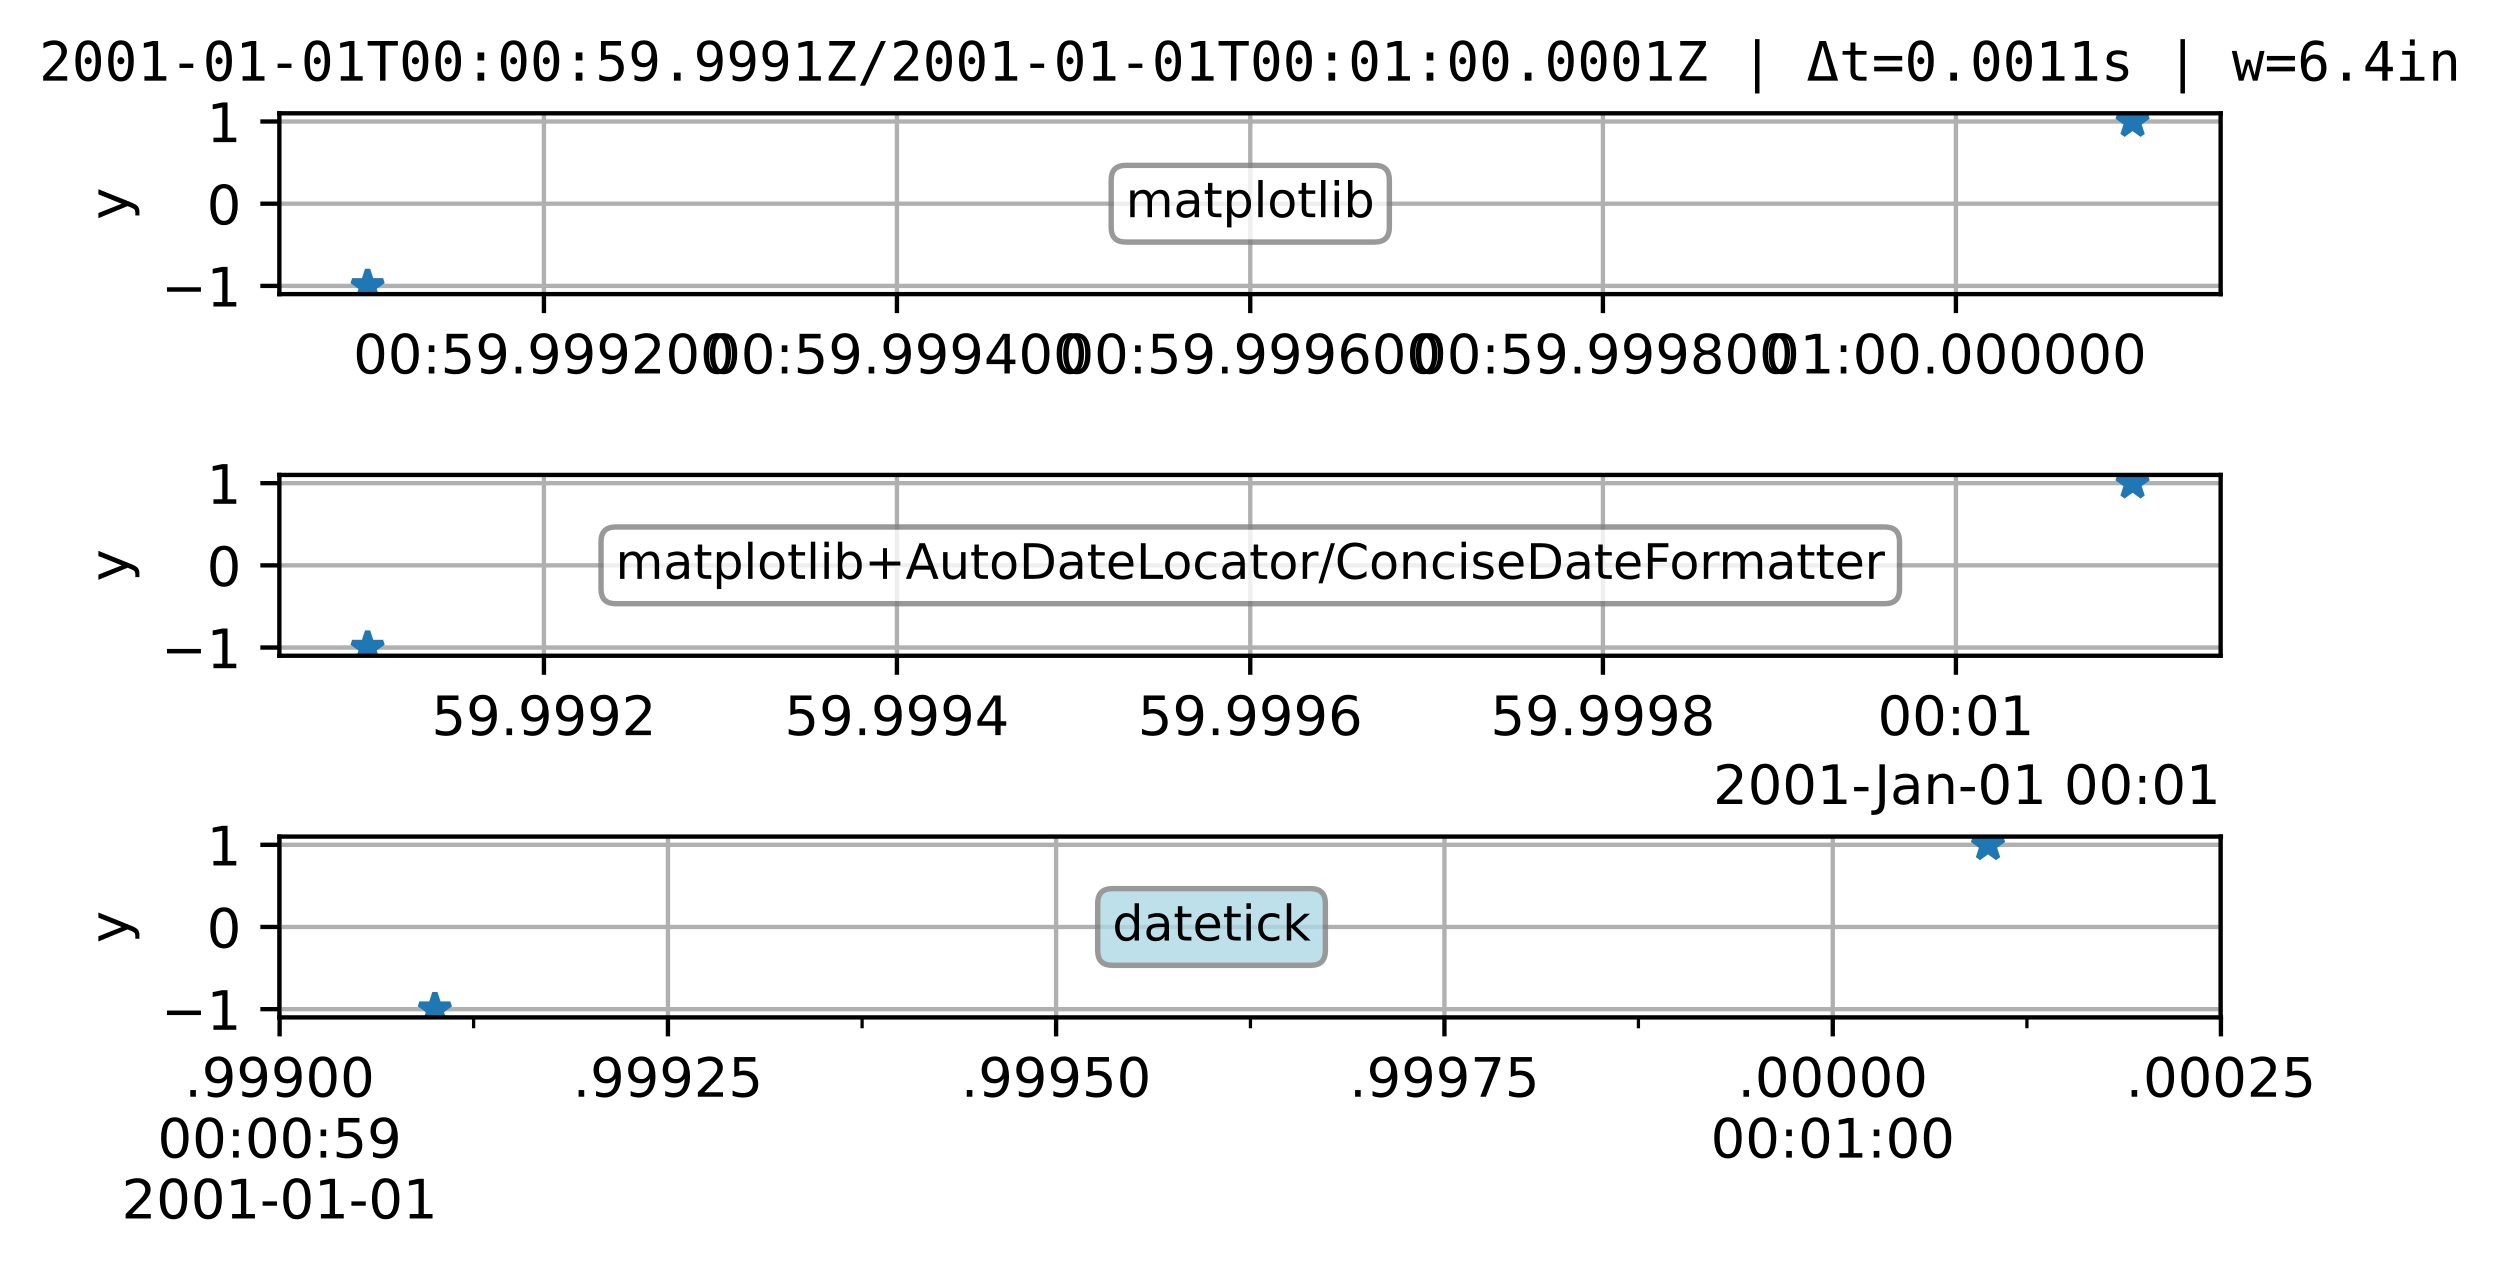
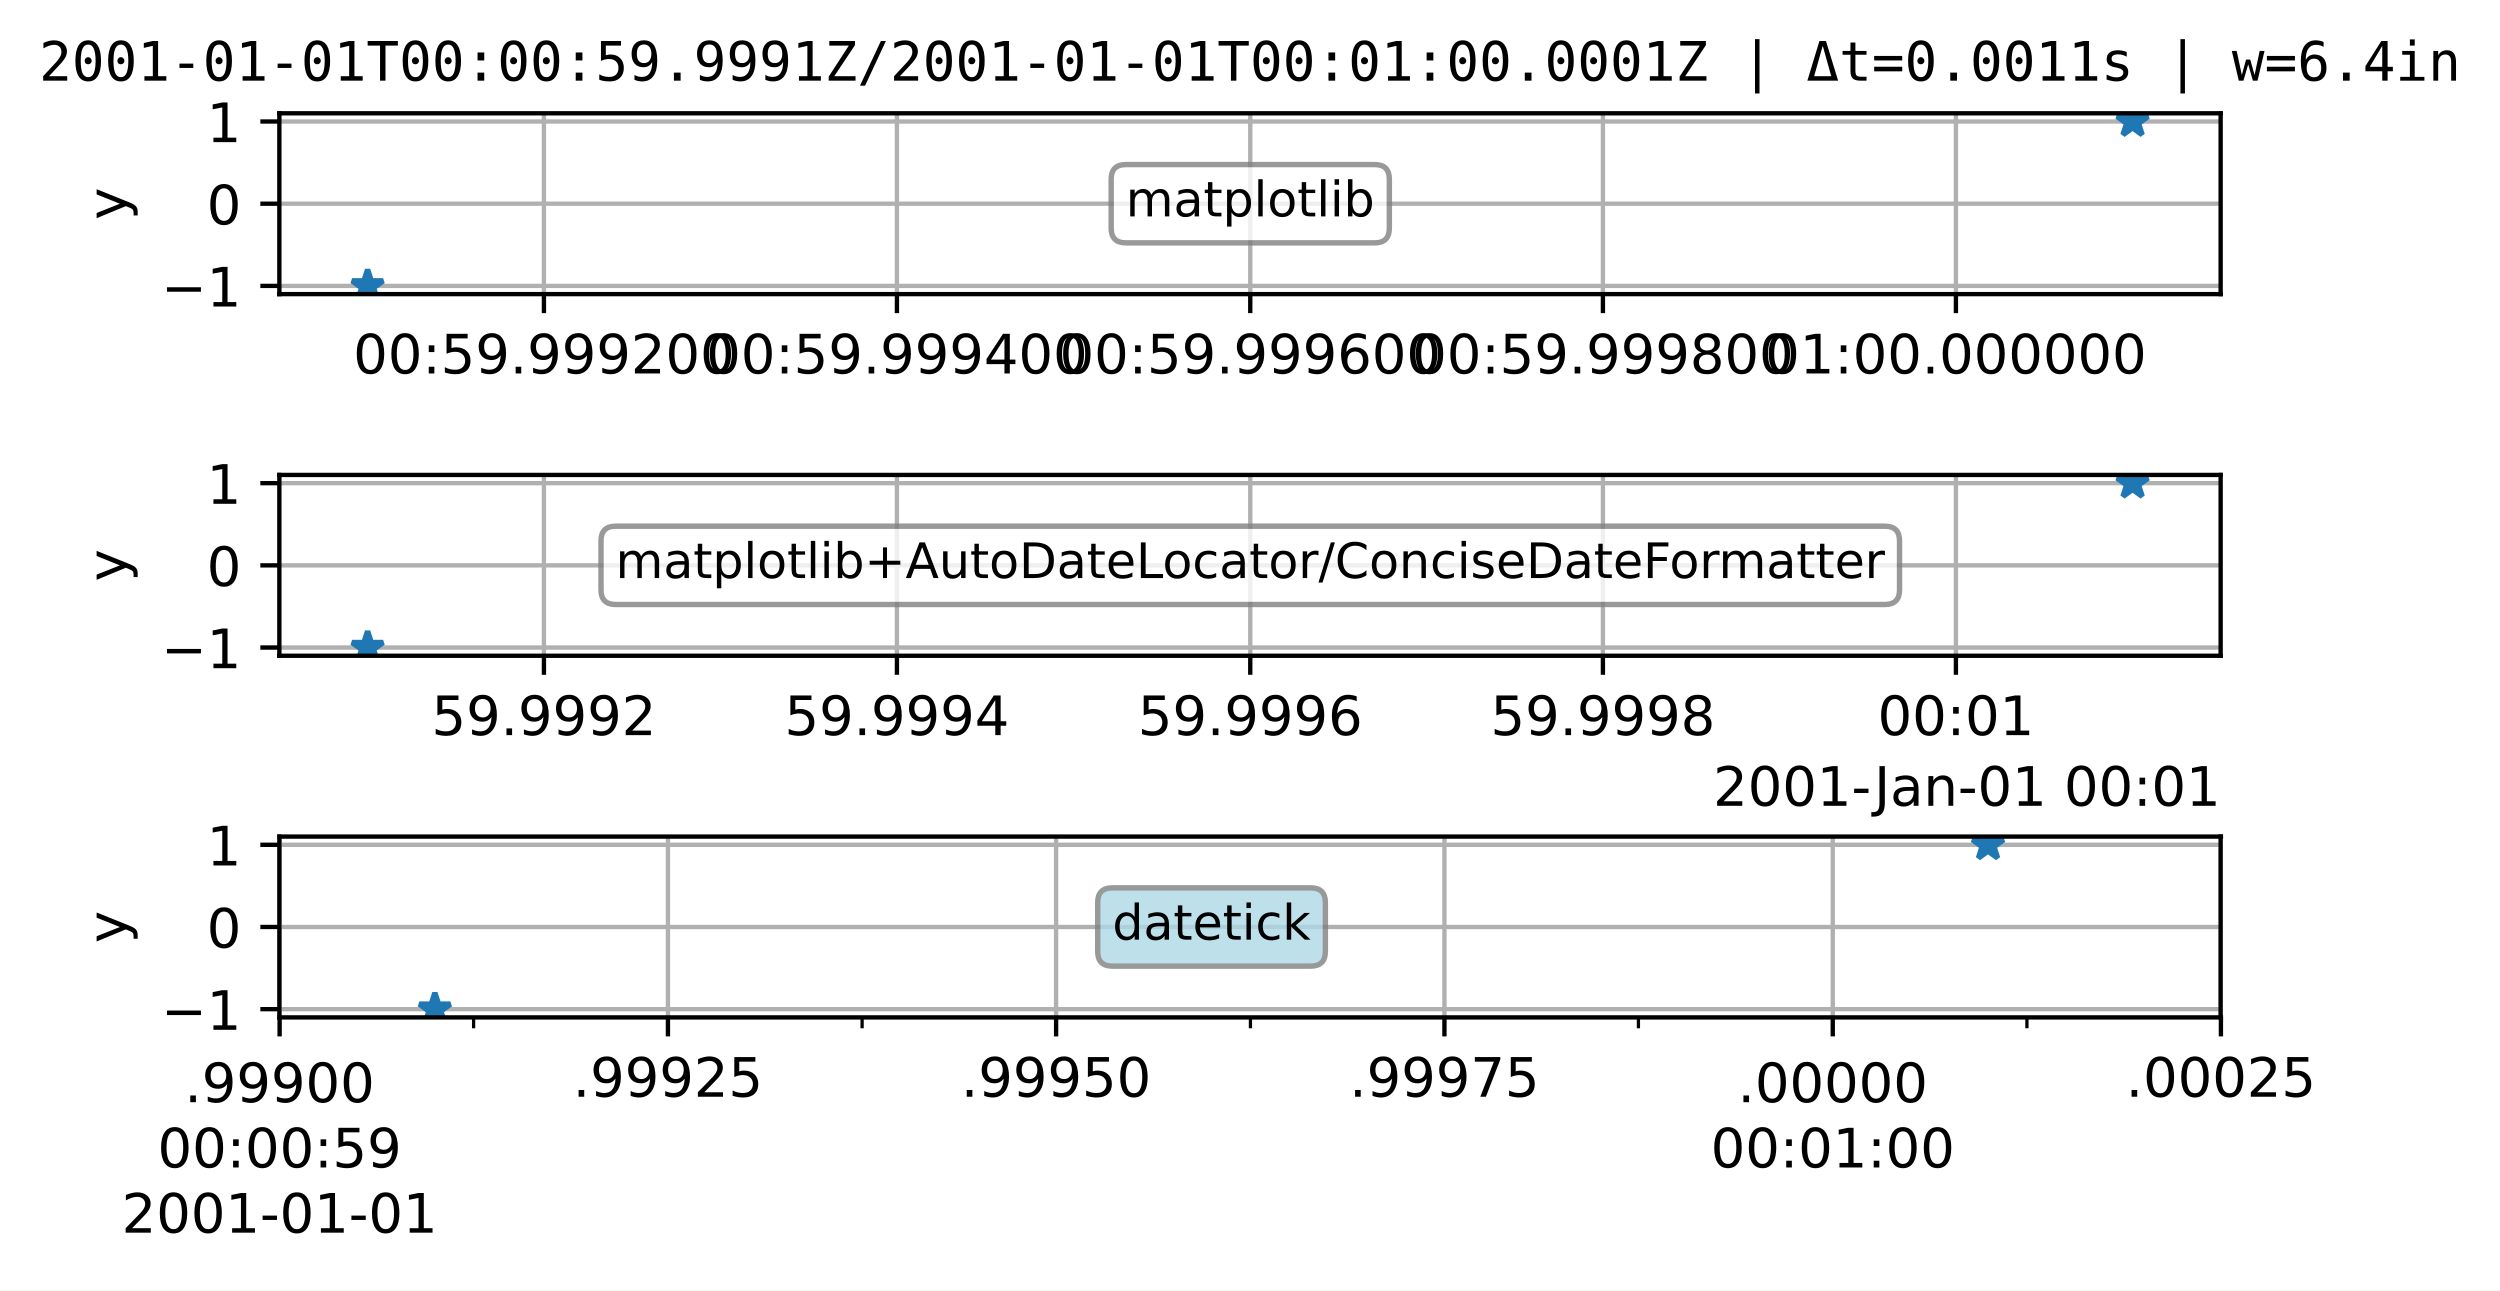
- <svg xmlns="http://www.w3.org/2000/svg" xmlns:xlink="http://www.w3.org/1999/xlink" width="459.903pt" height="233.436pt" viewBox="0 0 459.903 233.436" version="1.1">
+ <svg xmlns="http://www.w3.org/2000/svg" xmlns:xlink="http://www.w3.org/1999/xlink" width="459.903pt" height="237.368pt" viewBox="0 0 459.903 237.368" version="1.1">
  <defs>
    <style type="text/css">*{stroke-linejoin: round; stroke-linecap: butt}</style>
  </defs>
  <g id="figure_1">
    <g id="patch_1">
-       <path d="M 0 233.436  L 459.903 233.436  L 459.903 -0  L 0 -0  z " style="fill: #ffffff" />
+       <path d="M 0 237.368  L 459.903 237.368  L 459.903 -0  L 0 -0  z " style="fill: #ffffff" />
    </g>
    <g id="axes_1">
      <g id="patch_2">
        <path d="M 51.392 54.106  L 408.512 54.106  L 408.512 20.842  L 51.392 20.842  z " style="fill: #ffffff" />
      </g>
      <g id="matplotlib.axis_1">
        <g id="xtick_1">
          <g id="line2d_1">
-             <path d="M 100.062 54.106  L 100.062 20.842  " clip-path="url(#p8fd608093d)" style="fill: none; stroke: #b0b0b0; stroke-width: 0.8; stroke-linecap: square" />
+             <path d="M 100.062 54.106  L 100.062 20.842  " clip-path="url(#pd7051000d3)" style="fill: none; stroke: #b0b0b0; stroke-width: 0.8; stroke-linecap: square" />
          </g>
          <g id="line2d_2">
            <defs>
              <path id="m1e6c41ab66" d="M 0 0  L 0 3.5  " style="stroke: #000000; stroke-width: 0.8" />
            </defs>
            <g>
              <use xlink:href="#m1e6c41ab66" x="100.062" y="54.106" style="stroke: #000000; stroke-width: 0.8" />
            </g>
          </g>
          <g id="text_1">
-             <text style="font: 10px 'DejaVu Sans', 'Bitstream Vera Sans', 'Computer Modern Sans Serif', 'Lucida Grande', 'Verdana', 'Geneva', 'Lucid', 'Arial', 'Helvetica', 'Avant Garde', sans-serif; text-anchor: middle" x="100.062" y="68.705" transform="rotate(-0 100.0625 68.70462)">00:59.999200</text>
+             <text style="font-size: 10px; font-family: 'DejaVu Sans', 'Bitstream Vera Sans', 'Computer Modern Sans Serif', 'Lucida Grande', 'Verdana', 'Geneva', 'Lucid', 'Arial', 'Helvetica', 'Avant Garde', sans-serif; text-anchor: middle" x="100.062" y="68.704" transform="rotate(-0 100.0625 68.70384)">00:59.999200</text>
          </g>
        </g>
        <g id="xtick_2">
          <g id="line2d_3">
-             <path d="M 165 54.106  L 165 20.842  " clip-path="url(#p8fd608093d)" style="fill: none; stroke: #b0b0b0; stroke-width: 0.8; stroke-linecap: square" />
+             <path d="M 165 54.106  L 165 20.842  " clip-path="url(#pd7051000d3)" style="fill: none; stroke: #b0b0b0; stroke-width: 0.8; stroke-linecap: square" />
          </g>
          <g id="line2d_4">
            <g>
              <use xlink:href="#m1e6c41ab66" x="165" y="54.106" style="stroke: #000000; stroke-width: 0.8" />
            </g>
          </g>
          <g id="text_2">
-             <text style="font: 10px 'DejaVu Sans', 'Bitstream Vera Sans', 'Computer Modern Sans Serif', 'Lucida Grande', 'Verdana', 'Geneva', 'Lucid', 'Arial', 'Helvetica', 'Avant Garde', sans-serif; text-anchor: middle" x="165" y="68.705" transform="rotate(-0 165 68.70462)">00:59.999400</text>
+             <text style="font-size: 10px; font-family: 'DejaVu Sans', 'Bitstream Vera Sans', 'Computer Modern Sans Serif', 'Lucida Grande', 'Verdana', 'Geneva', 'Lucid', 'Arial', 'Helvetica', 'Avant Garde', sans-serif; text-anchor: middle" x="165" y="68.704" transform="rotate(-0 165 68.70384)">00:59.999400</text>
          </g>
        </g>
        <g id="xtick_3">
          <g id="line2d_5">
-             <path d="M 230 54.106  L 230 20.842  " clip-path="url(#p8fd608093d)" style="fill: none; stroke: #b0b0b0; stroke-width: 0.8; stroke-linecap: square" />
+             <path d="M 230 54.106  L 230 20.842  " clip-path="url(#pd7051000d3)" style="fill: none; stroke: #b0b0b0; stroke-width: 0.8; stroke-linecap: square" />
          </g>
          <g id="line2d_6">
            <g>
              <use xlink:href="#m1e6c41ab66" x="230" y="54.106" style="stroke: #000000; stroke-width: 0.8" />
            </g>
          </g>
          <g id="text_3">
-             <text style="font: 10px 'DejaVu Sans', 'Bitstream Vera Sans', 'Computer Modern Sans Serif', 'Lucida Grande', 'Verdana', 'Geneva', 'Lucid', 'Arial', 'Helvetica', 'Avant Garde', sans-serif; text-anchor: middle" x="230" y="68.705" transform="rotate(-0 230 68.70462)">00:59.999600</text>
+             <text style="font-size: 10px; font-family: 'DejaVu Sans', 'Bitstream Vera Sans', 'Computer Modern Sans Serif', 'Lucida Grande', 'Verdana', 'Geneva', 'Lucid', 'Arial', 'Helvetica', 'Avant Garde', sans-serif; text-anchor: middle" x="230" y="68.704" transform="rotate(-0 230 68.70384)">00:59.999600</text>
          </g>
        </g>
        <g id="xtick_4">
          <g id="line2d_7">
-             <path d="M 294.875 54.106  L 294.875 20.842  " clip-path="url(#p8fd608093d)" style="fill: none; stroke: #b0b0b0; stroke-width: 0.8; stroke-linecap: square" />
+             <path d="M 294.875 54.106  L 294.875 20.842  " clip-path="url(#pd7051000d3)" style="fill: none; stroke: #b0b0b0; stroke-width: 0.8; stroke-linecap: square" />
          </g>
          <g id="line2d_8">
            <g>
              <use xlink:href="#m1e6c41ab66" x="294.875" y="54.106" style="stroke: #000000; stroke-width: 0.8" />
            </g>
          </g>
          <g id="text_4">
-             <text style="font: 10px 'DejaVu Sans', 'Bitstream Vera Sans', 'Computer Modern Sans Serif', 'Lucida Grande', 'Verdana', 'Geneva', 'Lucid', 'Arial', 'Helvetica', 'Avant Garde', sans-serif; text-anchor: middle" x="294.875" y="68.705" transform="rotate(-0 294.875 68.70462)">00:59.999800</text>
+             <text style="font-size: 10px; font-family: 'DejaVu Sans', 'Bitstream Vera Sans', 'Computer Modern Sans Serif', 'Lucida Grande', 'Verdana', 'Geneva', 'Lucid', 'Arial', 'Helvetica', 'Avant Garde', sans-serif; text-anchor: middle" x="294.875" y="68.704" transform="rotate(-0 294.875 68.70384)">00:59.999800</text>
          </g>
        </g>
        <g id="xtick_5">
          <g id="line2d_9">
-             <path d="M 359.812 54.106  L 359.812 20.842  " clip-path="url(#p8fd608093d)" style="fill: none; stroke: #b0b0b0; stroke-width: 0.8; stroke-linecap: square" />
+             <path d="M 359.812 54.106  L 359.812 20.842  " clip-path="url(#pd7051000d3)" style="fill: none; stroke: #b0b0b0; stroke-width: 0.8; stroke-linecap: square" />
          </g>
          <g id="line2d_10">
            <g>
              <use xlink:href="#m1e6c41ab66" x="359.812" y="54.106" style="stroke: #000000; stroke-width: 0.8" />
            </g>
          </g>
          <g id="text_5">
-             <text style="font: 10px 'DejaVu Sans', 'Bitstream Vera Sans', 'Computer Modern Sans Serif', 'Lucida Grande', 'Verdana', 'Geneva', 'Lucid', 'Arial', 'Helvetica', 'Avant Garde', sans-serif; text-anchor: middle" x="359.812" y="68.705" transform="rotate(-0 359.8125 68.70462)">01:00.000000</text>
+             <text style="font-size: 10px; font-family: 'DejaVu Sans', 'Bitstream Vera Sans', 'Computer Modern Sans Serif', 'Lucida Grande', 'Verdana', 'Geneva', 'Lucid', 'Arial', 'Helvetica', 'Avant Garde', sans-serif; text-anchor: middle" x="359.812" y="68.704" transform="rotate(-0 359.8125 68.70384)">01:00.000000</text>
          </g>
        </g>
      </g>
      <g id="matplotlib.axis_2">
        <g id="ytick_1">
          <g id="line2d_11">
-             <path d="M 51.392 52.594  L 408.512 52.594  " clip-path="url(#p8fd608093d)" style="fill: none; stroke: #b0b0b0; stroke-width: 0.8; stroke-linecap: square" />
+             <path d="M 51.392 52.594  L 408.512 52.594  " clip-path="url(#pd7051000d3)" style="fill: none; stroke: #b0b0b0; stroke-width: 0.8; stroke-linecap: square" />
          </g>
          <g id="line2d_12">
            <defs>
              <path id="mc1c6eb1be1" d="M 0 0  L -3.5 0  " style="stroke: #000000; stroke-width: 0.8" />
            </defs>
            <g>
              <use xlink:href="#mc1c6eb1be1" x="51.392" y="52.594" style="stroke: #000000; stroke-width: 0.8" />
            </g>
          </g>
          <g id="text_6">
-             <text style="font: 10px 'DejaVu Sans', 'Bitstream Vera Sans', 'Computer Modern Sans Serif', 'Lucida Grande', 'Verdana', 'Geneva', 'Lucid', 'Arial', 'Helvetica', 'Avant Garde', sans-serif; text-anchor: end" x="44.392" y="56.393" transform="rotate(-0 44.39156 56.39341)">−1</text>
+             <text style="font-size: 10px; font-family: 'DejaVu Sans', 'Bitstream Vera Sans', 'Computer Modern Sans Serif', 'Lucida Grande', 'Verdana', 'Geneva', 'Lucid', 'Arial', 'Helvetica', 'Avant Garde', sans-serif; text-anchor: end" x="44.392" y="56.393" transform="rotate(-0 44.39156 56.39302)">−1</text>
          </g>
        </g>
        <g id="ytick_2">
          <g id="line2d_13">
-             <path d="M 51.392 37.474  L 408.512 37.474  " clip-path="url(#p8fd608093d)" style="fill: none; stroke: #b0b0b0; stroke-width: 0.8; stroke-linecap: square" />
+             <path d="M 51.392 37.474  L 408.512 37.474  " clip-path="url(#pd7051000d3)" style="fill: none; stroke: #b0b0b0; stroke-width: 0.8; stroke-linecap: square" />
          </g>
          <g id="line2d_14">
            <g>
              <use xlink:href="#mc1c6eb1be1" x="51.392" y="37.474" style="stroke: #000000; stroke-width: 0.8" />
            </g>
          </g>
          <g id="text_7">
-             <text style="font: 10px 'DejaVu Sans', 'Bitstream Vera Sans', 'Computer Modern Sans Serif', 'Lucida Grande', 'Verdana', 'Geneva', 'Lucid', 'Arial', 'Helvetica', 'Avant Garde', sans-serif; text-anchor: end" x="44.392" y="41.273" transform="rotate(-0 44.39156 41.27341)">0</text>
+             <text style="font-size: 10px; font-family: 'DejaVu Sans', 'Bitstream Vera Sans', 'Computer Modern Sans Serif', 'Lucida Grande', 'Verdana', 'Geneva', 'Lucid', 'Arial', 'Helvetica', 'Avant Garde', sans-serif; text-anchor: end" x="44.392" y="41.273" transform="rotate(-0 44.39156 41.27302)">0</text>
          </g>
        </g>
        <g id="ytick_3">
          <g id="line2d_15">
-             <path d="M 51.392 22.354  L 408.512 22.354  " clip-path="url(#p8fd608093d)" style="fill: none; stroke: #b0b0b0; stroke-width: 0.8; stroke-linecap: square" />
+             <path d="M 51.392 22.354  L 408.512 22.354  " clip-path="url(#pd7051000d3)" style="fill: none; stroke: #b0b0b0; stroke-width: 0.8; stroke-linecap: square" />
          </g>
          <g id="line2d_16">
            <g>
              <use xlink:href="#mc1c6eb1be1" x="51.392" y="22.354" style="stroke: #000000; stroke-width: 0.8" />
            </g>
          </g>
          <g id="text_8">
-             <text style="font: 10px 'DejaVu Sans', 'Bitstream Vera Sans', 'Computer Modern Sans Serif', 'Lucida Grande', 'Verdana', 'Geneva', 'Lucid', 'Arial', 'Helvetica', 'Avant Garde', sans-serif; text-anchor: end" x="44.392" y="26.153" transform="rotate(-0 44.39156 26.15341)">1</text>
+             <text style="font-size: 10px; font-family: 'DejaVu Sans', 'Bitstream Vera Sans', 'Computer Modern Sans Serif', 'Lucida Grande', 'Verdana', 'Geneva', 'Lucid', 'Arial', 'Helvetica', 'Avant Garde', sans-serif; text-anchor: end" x="44.392" y="26.153" transform="rotate(-0 44.39156 26.15302)">1</text>
          </g>
        </g>
        <g id="text_9">
-           <text style="font: 10px 'DejaVu Sans', 'Bitstream Vera Sans', 'Computer Modern Sans Serif', 'Lucida Grande', 'Verdana', 'Geneva', 'Lucid', 'Arial', 'Helvetica', 'Avant Garde', sans-serif; text-anchor: middle" x="23.57" y="37.474" transform="rotate(-90 23.56969 37.47419)">y</text>
+           <text style="font-size: 10px; font-family: 'DejaVu Sans', 'Bitstream Vera Sans', 'Computer Modern Sans Serif', 'Lucida Grande', 'Verdana', 'Geneva', 'Lucid', 'Arial', 'Helvetica', 'Avant Garde', sans-serif; text-anchor: middle" x="23.247" y="37.474" transform="rotate(-90 23.24703 37.47419)">y</text>
        </g>
      </g>
      <g id="line2d_17">
        <defs>
          <path id="maf42e94cd1" d="M 0 -3  L -0.674 -0.927  L -2.853 -0.927  L -1.09 0.354  L -1.763 2.427  L -0 1.146  L 1.763 2.427  L 1.09 0.354  L 2.853 -0.927  L 0.674 -0.927  z " style="stroke: #1f77b4; stroke-linejoin: bevel" />
        </defs>
-         <g clip-path="url(#p8fd608093d)">
+         <g clip-path="url(#pd7051000d3)">
          <use xlink:href="#maf42e94cd1" x="67.625" y="52.594" style="fill: #1f77b4; stroke: #1f77b4; stroke-linejoin: bevel" />
          <use xlink:href="#maf42e94cd1" x="392.312" y="22.354" style="fill: #1f77b4; stroke: #1f77b4; stroke-linejoin: bevel" />
        </g>
      </g>
      <g id="patch_3">
        <path d="M 51.392 54.106  L 51.392 20.842  " style="fill: none; stroke: #000000; stroke-width: 0.8; stroke-linejoin: miter; stroke-linecap: square" />
      </g>
      <g id="patch_4">
        <path d="M 408.512 54.106  L 408.512 20.842  " style="fill: none; stroke: #000000; stroke-width: 0.8; stroke-linejoin: miter; stroke-linecap: square" />
      </g>
      <g id="patch_5">
        <path d="M 51.375 54.106  L 408.5 54.106  " style="fill: none; stroke: #000000; stroke-width: 0.8; stroke-linejoin: miter; stroke-linecap: square" />
      </g>
      <g id="patch_6">
        <path d="M 51.375 20.842  L 408.5 20.842  " style="fill: none; stroke: #000000; stroke-width: 0.8; stroke-linejoin: miter; stroke-linecap: square" />
      </g>
      <g id="text_10">
        <g id="patch_7">
-           <path d="M 207.113 44.529  L 252.887 44.529  Q 255.587 44.529 255.587 41.829  L 255.587 33.119  Q 255.587 30.419 252.887 30.419  L 207.113 30.419  Q 204.413 30.419 204.413 33.119  L 204.413 41.829  Q 204.413 44.529 207.113 44.529  z " style="fill: #ffffff; opacity: 0.8; stroke: #808080; stroke-linejoin: miter" />
-         </g>
-         <text style="font: 9px 'DejaVu Sans', 'Bitstream Vera Sans', 'Computer Modern Sans Serif', 'Lucida Grande', 'Verdana', 'Geneva', 'Lucid', 'Arial', 'Helvetica', 'Avant Garde', sans-serif; text-anchor: middle" x="230" y="39.958" transform="rotate(-0 230 39.95763)">matplotlib</text>
+           <path d="M 207.113 44.675  L 252.887 44.675  Q 255.587 44.675 255.587 41.975  L 255.587 32.974  Q 255.587 30.274 252.887 30.274  L 207.113 30.274  Q 204.413 30.274 204.413 32.974  L 204.413 41.975  Q 204.413 44.675 207.113 44.675  z " style="fill: #ffffff; opacity: 0.8; stroke: #808080; stroke-linejoin: miter" />
+         </g>
+         <text style="font-size: 9px; font-family: 'DejaVu Sans', 'Bitstream Vera Sans', 'Computer Modern Sans Serif', 'Lucida Grande', 'Verdana', 'Geneva', 'Lucid', 'Arial', 'Helvetica', 'Avant Garde', sans-serif; text-anchor: middle" x="230" y="39.812" transform="rotate(-0 230 39.81243)">matplotlib</text>
      </g>
      <g id="text_11">
-         <text style="font: 10px 'DejaVu Sans Mono', 'Bitstream Vera Sans Mono', 'Computer Modern Typewriter', 'Andale Mono', 'Nimbus Mono L', 'Courier New', 'Courier', 'Fixed', 'Terminal', monospace; text-anchor: middle" x="229.952" y="14.842" transform="rotate(-0 229.9516 14.84219)">2001-01-01T00:00:59.9991Z/2001-01-01T00:01:00.0001Z | Δt=0.0011s | w=6.4in</text>
+         <text style="font-size: 10px; font-family: 'DejaVu Sans Mono', 'Bitstream Vera Sans Mono', 'Computer Modern Typewriter', 'Andale Mono', 'Nimbus Mono L', 'Courier New', 'Courier', 'Fixed', 'Terminal', monospace; text-anchor: middle" x="229.952" y="14.842" transform="rotate(-0 229.9516 14.84219)">2001-01-01T00:00:59.9991Z/2001-01-01T00:01:00.0001Z | Δt=0.0011s | w=6.4in</text>
      </g>
    </g>
    <g id="axes_2">
      <g id="patch_8">
        <path d="M 51.392 120.634  L 408.512 120.634  L 408.512 87.37  L 51.392 87.37  z " style="fill: #ffffff" />
      </g>
      <g id="matplotlib.axis_3">
        <g id="xtick_6">
          <g id="line2d_18">
-             <path d="M 100.062 120.634  L 100.062 87.37  " clip-path="url(#p491c0d5080)" style="fill: none; stroke: #b0b0b0; stroke-width: 0.8; stroke-linecap: square" />
+             <path d="M 100.062 120.634  L 100.062 87.37  " clip-path="url(#p44b0784f91)" style="fill: none; stroke: #b0b0b0; stroke-width: 0.8; stroke-linecap: square" />
          </g>
          <g id="line2d_19">
            <g>
              <use xlink:href="#m1e6c41ab66" x="100.062" y="120.634" style="stroke: #000000; stroke-width: 0.8" />
            </g>
          </g>
          <g id="text_12">
-             <text style="font: 10px 'DejaVu Sans', 'Bitstream Vera Sans', 'Computer Modern Sans Serif', 'Lucida Grande', 'Verdana', 'Geneva', 'Lucid', 'Arial', 'Helvetica', 'Avant Garde', sans-serif; text-anchor: middle" x="100.062" y="135.233" transform="rotate(-0 100.0625 135.2326)">59.9992</text>
+             <text style="font-size: 10px; font-family: 'DejaVu Sans', 'Bitstream Vera Sans', 'Computer Modern Sans Serif', 'Lucida Grande', 'Verdana', 'Geneva', 'Lucid', 'Arial', 'Helvetica', 'Avant Garde', sans-serif; text-anchor: middle" x="100.062" y="135.232" transform="rotate(-0 100.0625 135.2318)">59.9992</text>
          </g>
        </g>
        <g id="xtick_7">
          <g id="line2d_20">
-             <path d="M 165 120.634  L 165 87.37  " clip-path="url(#p491c0d5080)" style="fill: none; stroke: #b0b0b0; stroke-width: 0.8; stroke-linecap: square" />
+             <path d="M 165 120.634  L 165 87.37  " clip-path="url(#p44b0784f91)" style="fill: none; stroke: #b0b0b0; stroke-width: 0.8; stroke-linecap: square" />
          </g>
          <g id="line2d_21">
            <g>
              <use xlink:href="#m1e6c41ab66" x="165" y="120.634" style="stroke: #000000; stroke-width: 0.8" />
            </g>
          </g>
          <g id="text_13">
-             <text style="font: 10px 'DejaVu Sans', 'Bitstream Vera Sans', 'Computer Modern Sans Serif', 'Lucida Grande', 'Verdana', 'Geneva', 'Lucid', 'Arial', 'Helvetica', 'Avant Garde', sans-serif; text-anchor: middle" x="165" y="135.233" transform="rotate(-0 165 135.2326)">59.9994</text>
+             <text style="font-size: 10px; font-family: 'DejaVu Sans', 'Bitstream Vera Sans', 'Computer Modern Sans Serif', 'Lucida Grande', 'Verdana', 'Geneva', 'Lucid', 'Arial', 'Helvetica', 'Avant Garde', sans-serif; text-anchor: middle" x="165" y="135.232" transform="rotate(-0 165 135.2318)">59.9994</text>
          </g>
        </g>
        <g id="xtick_8">
          <g id="line2d_22">
-             <path d="M 230 120.634  L 230 87.37  " clip-path="url(#p491c0d5080)" style="fill: none; stroke: #b0b0b0; stroke-width: 0.8; stroke-linecap: square" />
+             <path d="M 230 120.634  L 230 87.37  " clip-path="url(#p44b0784f91)" style="fill: none; stroke: #b0b0b0; stroke-width: 0.8; stroke-linecap: square" />
          </g>
          <g id="line2d_23">
            <g>
              <use xlink:href="#m1e6c41ab66" x="230" y="120.634" style="stroke: #000000; stroke-width: 0.8" />
            </g>
          </g>
          <g id="text_14">
-             <text style="font: 10px 'DejaVu Sans', 'Bitstream Vera Sans', 'Computer Modern Sans Serif', 'Lucida Grande', 'Verdana', 'Geneva', 'Lucid', 'Arial', 'Helvetica', 'Avant Garde', sans-serif; text-anchor: middle" x="230" y="135.233" transform="rotate(-0 230 135.2326)">59.9996</text>
+             <text style="font-size: 10px; font-family: 'DejaVu Sans', 'Bitstream Vera Sans', 'Computer Modern Sans Serif', 'Lucida Grande', 'Verdana', 'Geneva', 'Lucid', 'Arial', 'Helvetica', 'Avant Garde', sans-serif; text-anchor: middle" x="230" y="135.232" transform="rotate(-0 230 135.2318)">59.9996</text>
          </g>
        </g>
        <g id="xtick_9">
          <g id="line2d_24">
-             <path d="M 294.875 120.634  L 294.875 87.37  " clip-path="url(#p491c0d5080)" style="fill: none; stroke: #b0b0b0; stroke-width: 0.8; stroke-linecap: square" />
+             <path d="M 294.875 120.634  L 294.875 87.37  " clip-path="url(#p44b0784f91)" style="fill: none; stroke: #b0b0b0; stroke-width: 0.8; stroke-linecap: square" />
          </g>
          <g id="line2d_25">
            <g>
              <use xlink:href="#m1e6c41ab66" x="294.875" y="120.634" style="stroke: #000000; stroke-width: 0.8" />
            </g>
          </g>
          <g id="text_15">
-             <text style="font: 10px 'DejaVu Sans', 'Bitstream Vera Sans', 'Computer Modern Sans Serif', 'Lucida Grande', 'Verdana', 'Geneva', 'Lucid', 'Arial', 'Helvetica', 'Avant Garde', sans-serif; text-anchor: middle" x="294.875" y="135.233" transform="rotate(-0 294.875 135.2326)">59.9998</text>
+             <text style="font-size: 10px; font-family: 'DejaVu Sans', 'Bitstream Vera Sans', 'Computer Modern Sans Serif', 'Lucida Grande', 'Verdana', 'Geneva', 'Lucid', 'Arial', 'Helvetica', 'Avant Garde', sans-serif; text-anchor: middle" x="294.875" y="135.232" transform="rotate(-0 294.875 135.2318)">59.9998</text>
          </g>
        </g>
        <g id="xtick_10">
          <g id="line2d_26">
-             <path d="M 359.812 120.634  L 359.812 87.37  " clip-path="url(#p491c0d5080)" style="fill: none; stroke: #b0b0b0; stroke-width: 0.8; stroke-linecap: square" />
+             <path d="M 359.812 120.634  L 359.812 87.37  " clip-path="url(#p44b0784f91)" style="fill: none; stroke: #b0b0b0; stroke-width: 0.8; stroke-linecap: square" />
          </g>
          <g id="line2d_27">
            <g>
              <use xlink:href="#m1e6c41ab66" x="359.812" y="120.634" style="stroke: #000000; stroke-width: 0.8" />
            </g>
          </g>
          <g id="text_16">
-             <text style="font: 10px 'DejaVu Sans', 'Bitstream Vera Sans', 'Computer Modern Sans Serif', 'Lucida Grande', 'Verdana', 'Geneva', 'Lucid', 'Arial', 'Helvetica', 'Avant Garde', sans-serif; text-anchor: middle" x="359.812" y="135.233" transform="rotate(-0 359.8125 135.2326)">00:01</text>
+             <text style="font-size: 10px; font-family: 'DejaVu Sans', 'Bitstream Vera Sans', 'Computer Modern Sans Serif', 'Lucida Grande', 'Verdana', 'Geneva', 'Lucid', 'Arial', 'Helvetica', 'Avant Garde', sans-serif; text-anchor: middle" x="359.812" y="135.232" transform="rotate(-0 359.8125 135.2318)">00:01</text>
          </g>
        </g>
        <g id="text_17">
-           <text style="font: 10px 'DejaVu Sans', 'Bitstream Vera Sans', 'Computer Modern Sans Serif', 'Lucida Grande', 'Verdana', 'Geneva', 'Lucid', 'Arial', 'Helvetica', 'Avant Garde', sans-serif; text-anchor: end" x="408.512" y="147.911" transform="rotate(-0 408.5116 147.9108)">2001-Jan-01 00:01</text>
+           <text style="font-size: 10px; font-family: 'DejaVu Sans', 'Bitstream Vera Sans', 'Computer Modern Sans Serif', 'Lucida Grande', 'Verdana', 'Geneva', 'Lucid', 'Arial', 'Helvetica', 'Avant Garde', sans-serif; text-anchor: end" x="408.512" y="148.232" transform="rotate(-0 408.5116 148.2318)">2001-Jan-01 00:01</text>
        </g>
      </g>
      <g id="matplotlib.axis_4">
        <g id="ytick_4">
          <g id="line2d_28">
-             <path d="M 51.392 119.122  L 408.512 119.122  " clip-path="url(#p491c0d5080)" style="fill: none; stroke: #b0b0b0; stroke-width: 0.8; stroke-linecap: square" />
+             <path d="M 51.392 119.122  L 408.512 119.122  " clip-path="url(#p44b0784f91)" style="fill: none; stroke: #b0b0b0; stroke-width: 0.8; stroke-linecap: square" />
          </g>
          <g id="line2d_29">
            <g>
              <use xlink:href="#mc1c6eb1be1" x="51.392" y="119.122" style="stroke: #000000; stroke-width: 0.8" />
            </g>
          </g>
          <g id="text_18">
-             <text style="font: 10px 'DejaVu Sans', 'Bitstream Vera Sans', 'Computer Modern Sans Serif', 'Lucida Grande', 'Verdana', 'Geneva', 'Lucid', 'Arial', 'Helvetica', 'Avant Garde', sans-serif; text-anchor: end" x="44.392" y="122.921" transform="rotate(-0 44.39156 122.9214)">−1</text>
+             <text style="font-size: 10px; font-family: 'DejaVu Sans', 'Bitstream Vera Sans', 'Computer Modern Sans Serif', 'Lucida Grande', 'Verdana', 'Geneva', 'Lucid', 'Arial', 'Helvetica', 'Avant Garde', sans-serif; text-anchor: end" x="44.392" y="122.921" transform="rotate(-0 44.39156 122.921)">−1</text>
          </g>
        </g>
        <g id="ytick_5">
          <g id="line2d_30">
-             <path d="M 51.392 104.002  L 408.512 104.002  " clip-path="url(#p491c0d5080)" style="fill: none; stroke: #b0b0b0; stroke-width: 0.8; stroke-linecap: square" />
+             <path d="M 51.392 104.002  L 408.512 104.002  " clip-path="url(#p44b0784f91)" style="fill: none; stroke: #b0b0b0; stroke-width: 0.8; stroke-linecap: square" />
          </g>
          <g id="line2d_31">
            <g>
              <use xlink:href="#mc1c6eb1be1" x="51.392" y="104.002" style="stroke: #000000; stroke-width: 0.8" />
            </g>
          </g>
          <g id="text_19">
-             <text style="font: 10px 'DejaVu Sans', 'Bitstream Vera Sans', 'Computer Modern Sans Serif', 'Lucida Grande', 'Verdana', 'Geneva', 'Lucid', 'Arial', 'Helvetica', 'Avant Garde', sans-serif; text-anchor: end" x="44.392" y="107.801" transform="rotate(-0 44.39156 107.8014)">0</text>
+             <text style="font-size: 10px; font-family: 'DejaVu Sans', 'Bitstream Vera Sans', 'Computer Modern Sans Serif', 'Lucida Grande', 'Verdana', 'Geneva', 'Lucid', 'Arial', 'Helvetica', 'Avant Garde', sans-serif; text-anchor: end" x="44.392" y="107.801" transform="rotate(-0 44.39156 107.801)">0</text>
          </g>
        </g>
        <g id="ytick_6">
          <g id="line2d_32">
-             <path d="M 51.392 88.882  L 408.512 88.882  " clip-path="url(#p491c0d5080)" style="fill: none; stroke: #b0b0b0; stroke-width: 0.8; stroke-linecap: square" />
+             <path d="M 51.392 88.882  L 408.512 88.882  " clip-path="url(#p44b0784f91)" style="fill: none; stroke: #b0b0b0; stroke-width: 0.8; stroke-linecap: square" />
          </g>
          <g id="line2d_33">
            <g>
              <use xlink:href="#mc1c6eb1be1" x="51.392" y="88.882" style="stroke: #000000; stroke-width: 0.8" />
            </g>
          </g>
          <g id="text_20">
-             <text style="font: 10px 'DejaVu Sans', 'Bitstream Vera Sans', 'Computer Modern Sans Serif', 'Lucida Grande', 'Verdana', 'Geneva', 'Lucid', 'Arial', 'Helvetica', 'Avant Garde', sans-serif; text-anchor: end" x="44.392" y="92.681" transform="rotate(-0 44.39156 92.68141)">1</text>
+             <text style="font-size: 10px; font-family: 'DejaVu Sans', 'Bitstream Vera Sans', 'Computer Modern Sans Serif', 'Lucida Grande', 'Verdana', 'Geneva', 'Lucid', 'Arial', 'Helvetica', 'Avant Garde', sans-serif; text-anchor: end" x="44.392" y="92.681" transform="rotate(-0 44.39156 92.68102)">1</text>
          </g>
        </g>
        <g id="text_21">
-           <text style="font: 10px 'DejaVu Sans', 'Bitstream Vera Sans', 'Computer Modern Sans Serif', 'Lucida Grande', 'Verdana', 'Geneva', 'Lucid', 'Arial', 'Helvetica', 'Avant Garde', sans-serif; text-anchor: middle" x="23.57" y="104.002" transform="rotate(-90 23.56969 104.0022)">y</text>
+           <text style="font-size: 10px; font-family: 'DejaVu Sans', 'Bitstream Vera Sans', 'Computer Modern Sans Serif', 'Lucida Grande', 'Verdana', 'Geneva', 'Lucid', 'Arial', 'Helvetica', 'Avant Garde', sans-serif; text-anchor: middle" x="23.247" y="104.002" transform="rotate(-90 23.24703 104.0022)">y</text>
        </g>
      </g>
      <g id="line2d_34">
-         <g clip-path="url(#p491c0d5080)">
+         <g clip-path="url(#p44b0784f91)">
          <use xlink:href="#maf42e94cd1" x="67.625" y="119.122" style="fill: #1f77b4; stroke: #1f77b4; stroke-linejoin: bevel" />
          <use xlink:href="#maf42e94cd1" x="392.312" y="88.882" style="fill: #1f77b4; stroke: #1f77b4; stroke-linejoin: bevel" />
        </g>
      </g>
      <g id="patch_9">
        <path d="M 51.392 120.634  L 51.392 87.37  " style="fill: none; stroke: #000000; stroke-width: 0.8; stroke-linejoin: miter; stroke-linecap: square" />
      </g>
      <g id="patch_10">
        <path d="M 408.512 120.634  L 408.512 87.37  " style="fill: none; stroke: #000000; stroke-width: 0.8; stroke-linejoin: miter; stroke-linecap: square" />
      </g>
      <g id="patch_11">
        <path d="M 51.375 120.634  L 408.5 120.634  " style="fill: none; stroke: #000000; stroke-width: 0.8; stroke-linejoin: miter; stroke-linecap: square" />
      </g>
      <g id="patch_12">
        <path d="M 51.375 87.37  L 408.5 87.37  " style="fill: none; stroke: #000000; stroke-width: 0.8; stroke-linejoin: miter; stroke-linecap: square" />
      </g>
      <g id="text_22">
        <g id="patch_13">
-           <path d="M 113.263 111.057  L 346.737 111.057  Q 349.437 111.057 349.437 108.357  L 349.437 99.647  Q 349.437 96.947 346.737 96.947  L 113.263 96.947  Q 110.563 96.947 110.563 99.647  L 110.563 108.357  Q 110.563 111.057 113.263 111.057  z " style="fill: #ffffff; opacity: 0.8; stroke: #808080; stroke-linejoin: miter" />
-         </g>
-         <text style="font: 9px 'DejaVu Sans', 'Bitstream Vera Sans', 'Computer Modern Sans Serif', 'Lucida Grande', 'Verdana', 'Geneva', 'Lucid', 'Arial', 'Helvetica', 'Avant Garde', sans-serif; text-anchor: middle" x="230" y="106.486" transform="rotate(-0 230 106.4856)">matplotlib+AutoDateLocator/ConciseDateFormatter</text>
+           <path d="M 113.26 111.203  L 346.74 111.203  Q 349.44 111.203 349.44 108.503  L 349.44 99.502  Q 349.44 96.802 346.74 96.802  L 113.26 96.802  Q 110.56 96.802 110.56 99.502  L 110.56 108.503  Q 110.56 111.203 113.26 111.203  z " style="fill: #ffffff; opacity: 0.8; stroke: #808080; stroke-linejoin: miter" />
+         </g>
+         <text style="font-size: 9px; font-family: 'DejaVu Sans', 'Bitstream Vera Sans', 'Computer Modern Sans Serif', 'Lucida Grande', 'Verdana', 'Geneva', 'Lucid', 'Arial', 'Helvetica', 'Avant Garde', sans-serif; text-anchor: middle" x="230" y="106.34" transform="rotate(-0 230 106.3404)">matplotlib+AutoDateLocator/ConciseDateFormatter</text>
      </g>
    </g>
    <g id="axes_3">
      <g id="patch_14">
        <path d="M 51.392 187.162  L 408.512 187.162  L 408.512 153.898  L 51.392 153.898  z " style="fill: #ffffff" />
      </g>
      <g id="matplotlib.axis_5">
        <g id="xtick_11">
          <g id="line2d_35">
-             <path d="M 51.438 187.162  L 51.438 153.898  " clip-path="url(#p8b4cf2cf23)" style="fill: none; stroke: #b0b0b0; stroke-width: 0.8; stroke-linecap: square" />
+             <path d="M 51.438 187.162  L 51.438 153.898  " clip-path="url(#pa6ad8cc88d)" style="fill: none; stroke: #b0b0b0; stroke-width: 0.8; stroke-linecap: square" />
          </g>
          <g id="line2d_36">
            <g>
              <use xlink:href="#m1e6c41ab66" x="51.438" y="187.162" style="stroke: #000000; stroke-width: 0.8" />
            </g>
          </g>
          <g id="text_23">
-             <text style="font: 10px 'DejaVu Sans', 'Bitstream Vera Sans', 'Computer Modern Sans Serif', 'Lucida Grande', 'Verdana', 'Geneva', 'Lucid', 'Arial', 'Helvetica', 'Avant Garde', sans-serif" transform="translate(33.94219 201.7606)">.99900</text>
-             <text style="font: 10px 'DejaVu Sans', 'Bitstream Vera Sans', 'Computer Modern Sans Serif', 'Lucida Grande', 'Verdana', 'Geneva', 'Lucid', 'Arial', 'Helvetica', 'Avant Garde', sans-serif" transform="translate(28.98125 212.9584)">00:00:59</text>
-             <text style="font: 10px 'DejaVu Sans', 'Bitstream Vera Sans', 'Computer Modern Sans Serif', 'Lucida Grande', 'Verdana', 'Geneva', 'Lucid', 'Arial', 'Helvetica', 'Avant Garde', sans-serif" transform="translate(22.37969 224.1562)">2001-01-01</text>
+             <text style="font-size: 10px; font-family: 'DejaVu Sans', 'Bitstream Vera Sans', 'Computer Modern Sans Serif', 'Lucida Grande', 'Verdana', 'Geneva', 'Lucid', 'Arial', 'Helvetica', 'Avant Garde', sans-serif" transform="translate(33.94219 202.7608)">.99900</text>
+             <text style="font-size: 10px; font-family: 'DejaVu Sans', 'Bitstream Vera Sans', 'Computer Modern Sans Serif', 'Lucida Grande', 'Verdana', 'Geneva', 'Lucid', 'Arial', 'Helvetica', 'Avant Garde', sans-serif" transform="translate(28.98125 214.7628)">00:00:59</text>
+             <text style="font-size: 10px; font-family: 'DejaVu Sans', 'Bitstream Vera Sans', 'Computer Modern Sans Serif', 'Lucida Grande', 'Verdana', 'Geneva', 'Lucid', 'Arial', 'Helvetica', 'Avant Garde', sans-serif" transform="translate(22.37969 226.7647)">2001-01-01</text>
          </g>
        </g>
        <g id="xtick_12">
          <g id="line2d_37">
-             <path d="M 122.875 187.162  L 122.875 153.898  " clip-path="url(#p8b4cf2cf23)" style="fill: none; stroke: #b0b0b0; stroke-width: 0.8; stroke-linecap: square" />
+             <path d="M 122.875 187.162  L 122.875 153.898  " clip-path="url(#pa6ad8cc88d)" style="fill: none; stroke: #b0b0b0; stroke-width: 0.8; stroke-linecap: square" />
          </g>
          <g id="line2d_38">
            <g>
              <use xlink:href="#m1e6c41ab66" x="122.875" y="187.162" style="stroke: #000000; stroke-width: 0.8" />
            </g>
          </g>
          <g id="text_24">
-             <text style="font: 10px 'DejaVu Sans', 'Bitstream Vera Sans', 'Computer Modern Sans Serif', 'Lucida Grande', 'Verdana', 'Geneva', 'Lucid', 'Arial', 'Helvetica', 'Avant Garde', sans-serif; text-anchor: middle" x="122.875" y="201.761" transform="rotate(-0 122.875 201.7606)">.99925</text>
+             <text style="font-size: 10px; font-family: 'DejaVu Sans', 'Bitstream Vera Sans', 'Computer Modern Sans Serif', 'Lucida Grande', 'Verdana', 'Geneva', 'Lucid', 'Arial', 'Helvetica', 'Avant Garde', sans-serif; text-anchor: middle" x="122.875" y="201.76" transform="rotate(-0 122.875 201.7598)">.99925</text>
          </g>
        </g>
        <g id="xtick_13">
          <g id="line2d_39">
-             <path d="M 194.281 187.162  L 194.281 153.898  " clip-path="url(#p8b4cf2cf23)" style="fill: none; stroke: #b0b0b0; stroke-width: 0.8; stroke-linecap: square" />
+             <path d="M 194.281 187.162  L 194.281 153.898  " clip-path="url(#pa6ad8cc88d)" style="fill: none; stroke: #b0b0b0; stroke-width: 0.8; stroke-linecap: square" />
          </g>
          <g id="line2d_40">
            <g>
              <use xlink:href="#m1e6c41ab66" x="194.281" y="187.162" style="stroke: #000000; stroke-width: 0.8" />
            </g>
          </g>
          <g id="text_25">
-             <text style="font: 10px 'DejaVu Sans', 'Bitstream Vera Sans', 'Computer Modern Sans Serif', 'Lucida Grande', 'Verdana', 'Geneva', 'Lucid', 'Arial', 'Helvetica', 'Avant Garde', sans-serif; text-anchor: middle" x="194.281" y="201.761" transform="rotate(-0 194.2812 201.7606)">.99950</text>
+             <text style="font-size: 10px; font-family: 'DejaVu Sans', 'Bitstream Vera Sans', 'Computer Modern Sans Serif', 'Lucida Grande', 'Verdana', 'Geneva', 'Lucid', 'Arial', 'Helvetica', 'Avant Garde', sans-serif; text-anchor: middle" x="194.281" y="201.76" transform="rotate(-0 194.2812 201.7598)">.99950</text>
          </g>
        </g>
        <g id="xtick_14">
          <g id="line2d_41">
-             <path d="M 265.719 187.162  L 265.719 153.898  " clip-path="url(#p8b4cf2cf23)" style="fill: none; stroke: #b0b0b0; stroke-width: 0.8; stroke-linecap: square" />
+             <path d="M 265.719 187.162  L 265.719 153.898  " clip-path="url(#pa6ad8cc88d)" style="fill: none; stroke: #b0b0b0; stroke-width: 0.8; stroke-linecap: square" />
          </g>
          <g id="line2d_42">
            <g>
              <use xlink:href="#m1e6c41ab66" x="265.719" y="187.162" style="stroke: #000000; stroke-width: 0.8" />
            </g>
          </g>
          <g id="text_26">
-             <text style="font: 10px 'DejaVu Sans', 'Bitstream Vera Sans', 'Computer Modern Sans Serif', 'Lucida Grande', 'Verdana', 'Geneva', 'Lucid', 'Arial', 'Helvetica', 'Avant Garde', sans-serif; text-anchor: middle" x="265.719" y="201.761" transform="rotate(-0 265.7188 201.7606)">.99975</text>
+             <text style="font-size: 10px; font-family: 'DejaVu Sans', 'Bitstream Vera Sans', 'Computer Modern Sans Serif', 'Lucida Grande', 'Verdana', 'Geneva', 'Lucid', 'Arial', 'Helvetica', 'Avant Garde', sans-serif; text-anchor: middle" x="265.719" y="201.76" transform="rotate(-0 265.7188 201.7598)">.99975</text>
          </g>
        </g>
        <g id="xtick_15">
          <g id="line2d_43">
-             <path d="M 337.156 187.162  L 337.156 153.898  " clip-path="url(#p8b4cf2cf23)" style="fill: none; stroke: #b0b0b0; stroke-width: 0.8; stroke-linecap: square" />
+             <path d="M 337.156 187.162  L 337.156 153.898  " clip-path="url(#pa6ad8cc88d)" style="fill: none; stroke: #b0b0b0; stroke-width: 0.8; stroke-linecap: square" />
          </g>
          <g id="line2d_44">
            <g>
              <use xlink:href="#m1e6c41ab66" x="337.156" y="187.162" style="stroke: #000000; stroke-width: 0.8" />
            </g>
          </g>
          <g id="text_27">
-             <text style="font: 10px 'DejaVu Sans', 'Bitstream Vera Sans', 'Computer Modern Sans Serif', 'Lucida Grande', 'Verdana', 'Geneva', 'Lucid', 'Arial', 'Helvetica', 'Avant Garde', sans-serif" transform="translate(319.6609 201.7606)">.00000</text>
-             <text style="font: 10px 'DejaVu Sans', 'Bitstream Vera Sans', 'Computer Modern Sans Serif', 'Lucida Grande', 'Verdana', 'Geneva', 'Lucid', 'Arial', 'Helvetica', 'Avant Garde', sans-serif" transform="translate(314.7 212.9584)">00:01:00</text>
+             <text style="font-size: 10px; font-family: 'DejaVu Sans', 'Bitstream Vera Sans', 'Computer Modern Sans Serif', 'Lucida Grande', 'Verdana', 'Geneva', 'Lucid', 'Arial', 'Helvetica', 'Avant Garde', sans-serif" transform="translate(319.6609 202.7608)">.00000</text>
+             <text style="font-size: 10px; font-family: 'DejaVu Sans', 'Bitstream Vera Sans', 'Computer Modern Sans Serif', 'Lucida Grande', 'Verdana', 'Geneva', 'Lucid', 'Arial', 'Helvetica', 'Avant Garde', sans-serif" transform="translate(314.7 214.7628)">00:01:00</text>
          </g>
        </g>
        <g id="xtick_16">
          <g id="line2d_45">
-             <path d="M 408.562 187.162  L 408.562 153.898  " clip-path="url(#p8b4cf2cf23)" style="fill: none; stroke: #b0b0b0; stroke-width: 0.8; stroke-linecap: square" />
+             <path d="M 408.562 187.162  L 408.562 153.898  " clip-path="url(#pa6ad8cc88d)" style="fill: none; stroke: #b0b0b0; stroke-width: 0.8; stroke-linecap: square" />
          </g>
          <g id="line2d_46">
            <g>
              <use xlink:href="#m1e6c41ab66" x="408.562" y="187.162" style="stroke: #000000; stroke-width: 0.8" />
            </g>
          </g>
          <g id="text_28">
-             <text style="font: 10px 'DejaVu Sans', 'Bitstream Vera Sans', 'Computer Modern Sans Serif', 'Lucida Grande', 'Verdana', 'Geneva', 'Lucid', 'Arial', 'Helvetica', 'Avant Garde', sans-serif; text-anchor: middle" x="408.562" y="201.761" transform="rotate(-0 408.5625 201.7606)">.00025</text>
+             <text style="font-size: 10px; font-family: 'DejaVu Sans', 'Bitstream Vera Sans', 'Computer Modern Sans Serif', 'Lucida Grande', 'Verdana', 'Geneva', 'Lucid', 'Arial', 'Helvetica', 'Avant Garde', sans-serif; text-anchor: middle" x="408.562" y="201.76" transform="rotate(-0 408.5625 201.7598)">.00025</text>
          </g>
        </g>
        <g id="xtick_17">
          <g id="line2d_47">
            <defs>
              <path id="m7da8c832f9" d="M 0 0  L 0 2  " style="stroke: #000000; stroke-width: 0.6" />
            </defs>
            <g>
              <use xlink:href="#m7da8c832f9" x="87.125" y="187.162" style="stroke: #000000; stroke-width: 0.6" />
            </g>
          </g>
        </g>
        <g id="xtick_18">
          <g id="line2d_48">
            <g>
              <use xlink:href="#m7da8c832f9" x="158.594" y="187.162" style="stroke: #000000; stroke-width: 0.6" />
            </g>
          </g>
        </g>
        <g id="xtick_19">
          <g id="line2d_49">
            <g>
              <use xlink:href="#m7da8c832f9" x="230.031" y="187.162" style="stroke: #000000; stroke-width: 0.6" />
            </g>
          </g>
        </g>
        <g id="xtick_20">
          <g id="line2d_50">
            <g>
              <use xlink:href="#m7da8c832f9" x="301.406" y="187.162" style="stroke: #000000; stroke-width: 0.6" />
            </g>
          </g>
        </g>
        <g id="xtick_21">
          <g id="line2d_51">
            <g>
              <use xlink:href="#m7da8c832f9" x="372.875" y="187.162" style="stroke: #000000; stroke-width: 0.6" />
            </g>
          </g>
        </g>
      </g>
      <g id="matplotlib.axis_6">
        <g id="ytick_7">
          <g id="line2d_52">
-             <path d="M 51.392 185.65  L 408.512 185.65  " clip-path="url(#p8b4cf2cf23)" style="fill: none; stroke: #b0b0b0; stroke-width: 0.8; stroke-linecap: square" />
+             <path d="M 51.392 185.65  L 408.512 185.65  " clip-path="url(#pa6ad8cc88d)" style="fill: none; stroke: #b0b0b0; stroke-width: 0.8; stroke-linecap: square" />
          </g>
          <g id="line2d_53">
            <g>
              <use xlink:href="#mc1c6eb1be1" x="51.392" y="185.65" style="stroke: #000000; stroke-width: 0.8" />
            </g>
          </g>
          <g id="text_29">
-             <text style="font: 10px 'DejaVu Sans', 'Bitstream Vera Sans', 'Computer Modern Sans Serif', 'Lucida Grande', 'Verdana', 'Geneva', 'Lucid', 'Arial', 'Helvetica', 'Avant Garde', sans-serif; text-anchor: end" x="44.392" y="189.449" transform="rotate(-0 44.39156 189.4494)">−1</text>
+             <text style="font-size: 10px; font-family: 'DejaVu Sans', 'Bitstream Vera Sans', 'Computer Modern Sans Serif', 'Lucida Grande', 'Verdana', 'Geneva', 'Lucid', 'Arial', 'Helvetica', 'Avant Garde', sans-serif; text-anchor: end" x="44.392" y="189.449" transform="rotate(-0 44.39156 189.449)">−1</text>
          </g>
        </g>
        <g id="ytick_8">
          <g id="line2d_54">
-             <path d="M 51.392 170.53  L 408.512 170.53  " clip-path="url(#p8b4cf2cf23)" style="fill: none; stroke: #b0b0b0; stroke-width: 0.8; stroke-linecap: square" />
+             <path d="M 51.392 170.53  L 408.512 170.53  " clip-path="url(#pa6ad8cc88d)" style="fill: none; stroke: #b0b0b0; stroke-width: 0.8; stroke-linecap: square" />
          </g>
          <g id="line2d_55">
            <g>
              <use xlink:href="#mc1c6eb1be1" x="51.392" y="170.53" style="stroke: #000000; stroke-width: 0.8" />
            </g>
          </g>
          <g id="text_30">
-             <text style="font: 10px 'DejaVu Sans', 'Bitstream Vera Sans', 'Computer Modern Sans Serif', 'Lucida Grande', 'Verdana', 'Geneva', 'Lucid', 'Arial', 'Helvetica', 'Avant Garde', sans-serif; text-anchor: end" x="44.392" y="174.329" transform="rotate(-0 44.39156 174.3294)">0</text>
+             <text style="font-size: 10px; font-family: 'DejaVu Sans', 'Bitstream Vera Sans', 'Computer Modern Sans Serif', 'Lucida Grande', 'Verdana', 'Geneva', 'Lucid', 'Arial', 'Helvetica', 'Avant Garde', sans-serif; text-anchor: end" x="44.392" y="174.329" transform="rotate(-0 44.39156 174.329)">0</text>
          </g>
        </g>
        <g id="ytick_9">
          <g id="line2d_56">
-             <path d="M 51.392 155.41  L 408.512 155.41  " clip-path="url(#p8b4cf2cf23)" style="fill: none; stroke: #b0b0b0; stroke-width: 0.8; stroke-linecap: square" />
+             <path d="M 51.392 155.41  L 408.512 155.41  " clip-path="url(#pa6ad8cc88d)" style="fill: none; stroke: #b0b0b0; stroke-width: 0.8; stroke-linecap: square" />
          </g>
          <g id="line2d_57">
            <g>
              <use xlink:href="#mc1c6eb1be1" x="51.392" y="155.41" style="stroke: #000000; stroke-width: 0.8" />
            </g>
          </g>
          <g id="text_31">
-             <text style="font: 10px 'DejaVu Sans', 'Bitstream Vera Sans', 'Computer Modern Sans Serif', 'Lucida Grande', 'Verdana', 'Geneva', 'Lucid', 'Arial', 'Helvetica', 'Avant Garde', sans-serif; text-anchor: end" x="44.392" y="159.209" transform="rotate(-0 44.39156 159.2094)">1</text>
+             <text style="font-size: 10px; font-family: 'DejaVu Sans', 'Bitstream Vera Sans', 'Computer Modern Sans Serif', 'Lucida Grande', 'Verdana', 'Geneva', 'Lucid', 'Arial', 'Helvetica', 'Avant Garde', sans-serif; text-anchor: end" x="44.392" y="159.209" transform="rotate(-0 44.39156 159.209)">1</text>
          </g>
        </g>
        <g id="text_32">
-           <text style="font: 10px 'DejaVu Sans', 'Bitstream Vera Sans', 'Computer Modern Sans Serif', 'Lucida Grande', 'Verdana', 'Geneva', 'Lucid', 'Arial', 'Helvetica', 'Avant Garde', sans-serif; text-anchor: middle" x="23.57" y="170.53" transform="rotate(-90 23.56969 170.5302)">y</text>
+           <text style="font-size: 10px; font-family: 'DejaVu Sans', 'Bitstream Vera Sans', 'Computer Modern Sans Serif', 'Lucida Grande', 'Verdana', 'Geneva', 'Lucid', 'Arial', 'Helvetica', 'Avant Garde', sans-serif; text-anchor: middle" x="23.247" y="170.53" transform="rotate(-90 23.24703 170.5302)">y</text>
        </g>
      </g>
      <g id="line2d_58">
-         <g clip-path="url(#p8b4cf2cf23)">
+         <g clip-path="url(#pa6ad8cc88d)">
          <use xlink:href="#maf42e94cd1" x="80" y="185.65" style="fill: #1f77b4; stroke: #1f77b4; stroke-linejoin: bevel" />
          <use xlink:href="#maf42e94cd1" x="365.719" y="155.41" style="fill: #1f77b4; stroke: #1f77b4; stroke-linejoin: bevel" />
        </g>
      </g>
      <g id="patch_15">
        <path d="M 51.392 187.162  L 51.392 153.898  " style="fill: none; stroke: #000000; stroke-width: 0.8; stroke-linejoin: miter; stroke-linecap: square" />
      </g>
      <g id="patch_16">
        <path d="M 408.512 187.162  L 408.512 153.898  " style="fill: none; stroke: #000000; stroke-width: 0.8; stroke-linejoin: miter; stroke-linecap: square" />
      </g>
      <g id="patch_17">
        <path d="M 51.438 187.162  L 408.562 187.162  " style="fill: none; stroke: #000000; stroke-width: 0.8; stroke-linejoin: miter; stroke-linecap: square" />
      </g>
      <g id="patch_18">
        <path d="M 51.438 153.898  L 408.562 153.898  " style="fill: none; stroke: #000000; stroke-width: 0.8; stroke-linejoin: miter; stroke-linecap: square" />
      </g>
      <g id="text_33">
        <g id="patch_19">
-           <path d="M 204.633 177.585  L 241.117 177.585  Q 243.817 177.585 243.817 174.885  L 243.817 166.175  Q 243.817 163.475 241.117 163.475  L 204.633 163.475  Q 201.933 163.475 201.933 166.175  L 201.933 174.885  Q 201.933 177.585 204.633 177.585  z " style="fill: #add8e6; opacity: 0.8; stroke: #808080; stroke-linejoin: miter" />
-         </g>
-         <text style="font: 9px 'DejaVu Sans', 'Bitstream Vera Sans', 'Computer Modern Sans Serif', 'Lucida Grande', 'Verdana', 'Geneva', 'Lucid', 'Arial', 'Helvetica', 'Avant Garde', sans-serif; text-anchor: middle" x="222.875" y="173.014" transform="rotate(-0 222.875 173.0136)">datetick</text>
+           <path d="M 204.633 177.731  L 241.117 177.731  Q 243.817 177.731 243.817 175.031  L 243.817 166.03  Q 243.817 163.33 241.117 163.33  L 204.633 163.33  Q 201.933 163.33 201.933 166.03  L 201.933 175.031  Q 201.933 177.731 204.633 177.731  z " style="fill: #add8e6; opacity: 0.8; stroke: #808080; stroke-linejoin: miter" />
+         </g>
+         <text style="font-size: 9px; font-family: 'DejaVu Sans', 'Bitstream Vera Sans', 'Computer Modern Sans Serif', 'Lucida Grande', 'Verdana', 'Geneva', 'Lucid', 'Arial', 'Helvetica', 'Avant Garde', sans-serif; text-anchor: middle" x="222.875" y="172.868" transform="rotate(-0 222.875 172.8684)">datetick</text>
      </g>
    </g>
  </g>
  <defs>
-     <clipPath id="p8fd608093d">
+     <clipPath id="pd7051000d3">
      <rect x="51.392" y="20.842" width="357.12" height="33.264" />
    </clipPath>
-     <clipPath id="p491c0d5080">
+     <clipPath id="p44b0784f91">
      <rect x="51.392" y="87.37" width="357.12" height="33.264" />
    </clipPath>
-     <clipPath id="p8b4cf2cf23">
+     <clipPath id="pa6ad8cc88d">
      <rect x="51.392" y="153.898" width="357.12" height="33.264" />
    </clipPath>
  </defs>
</svg>
